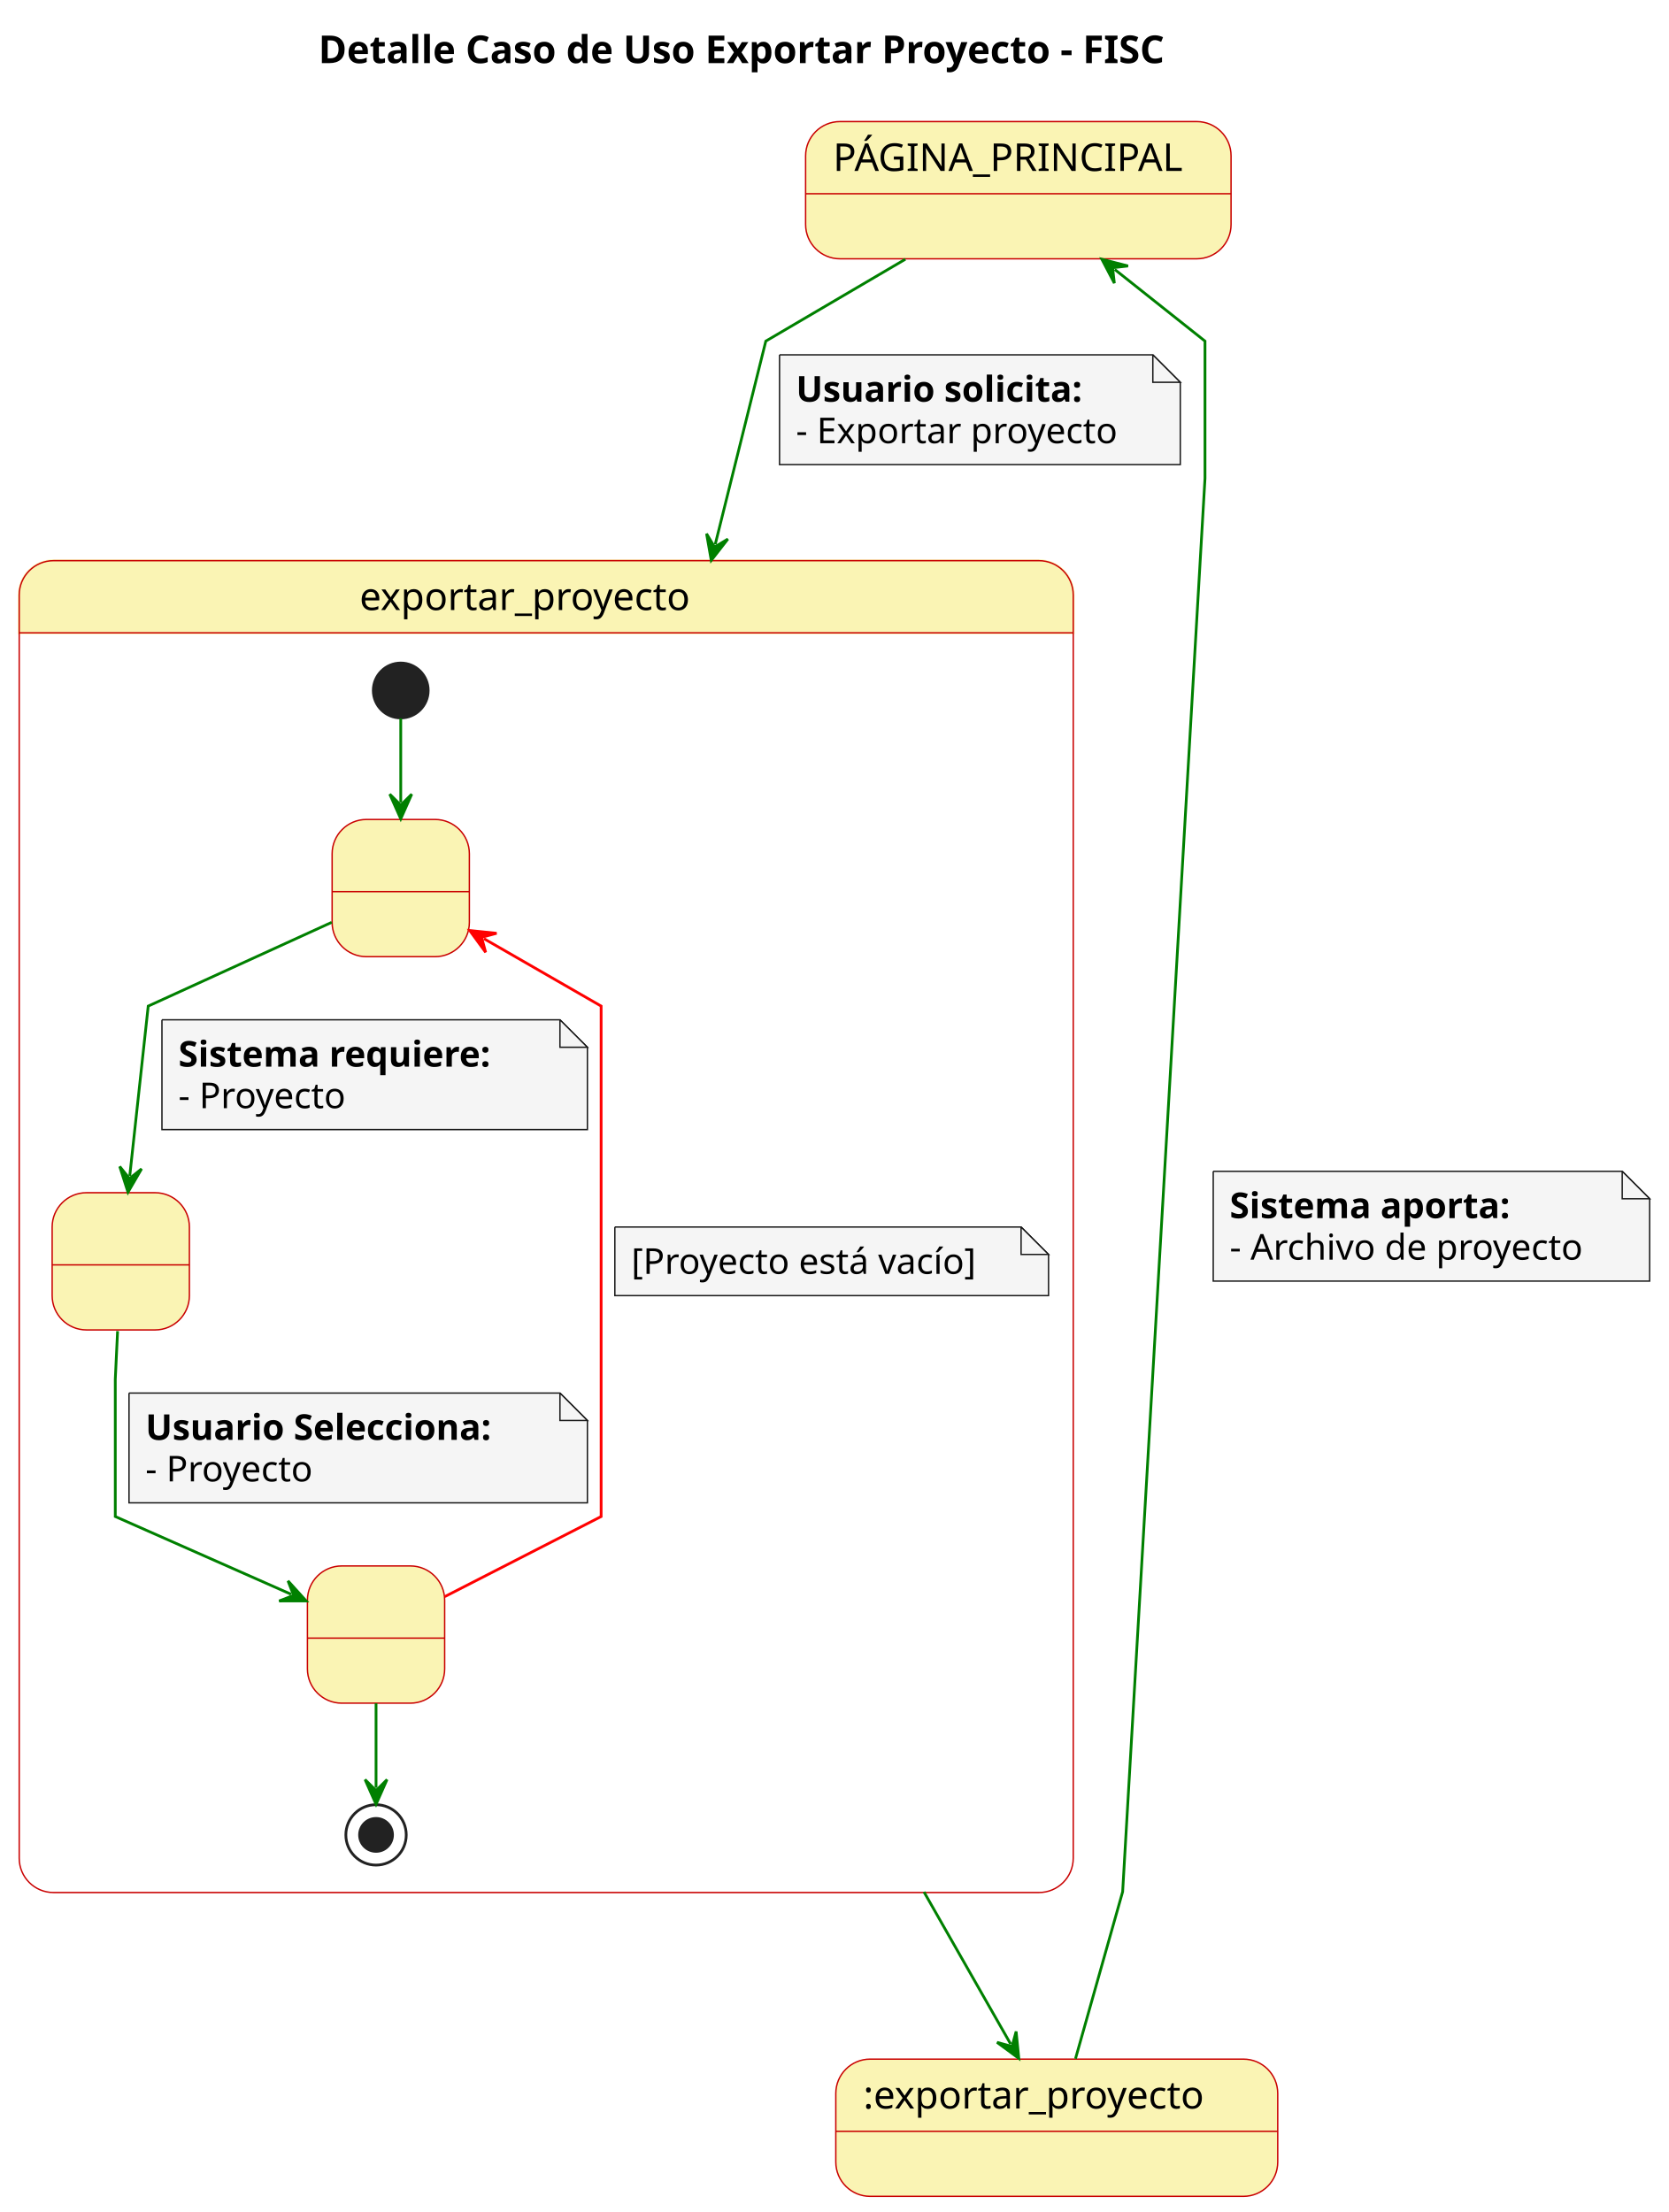
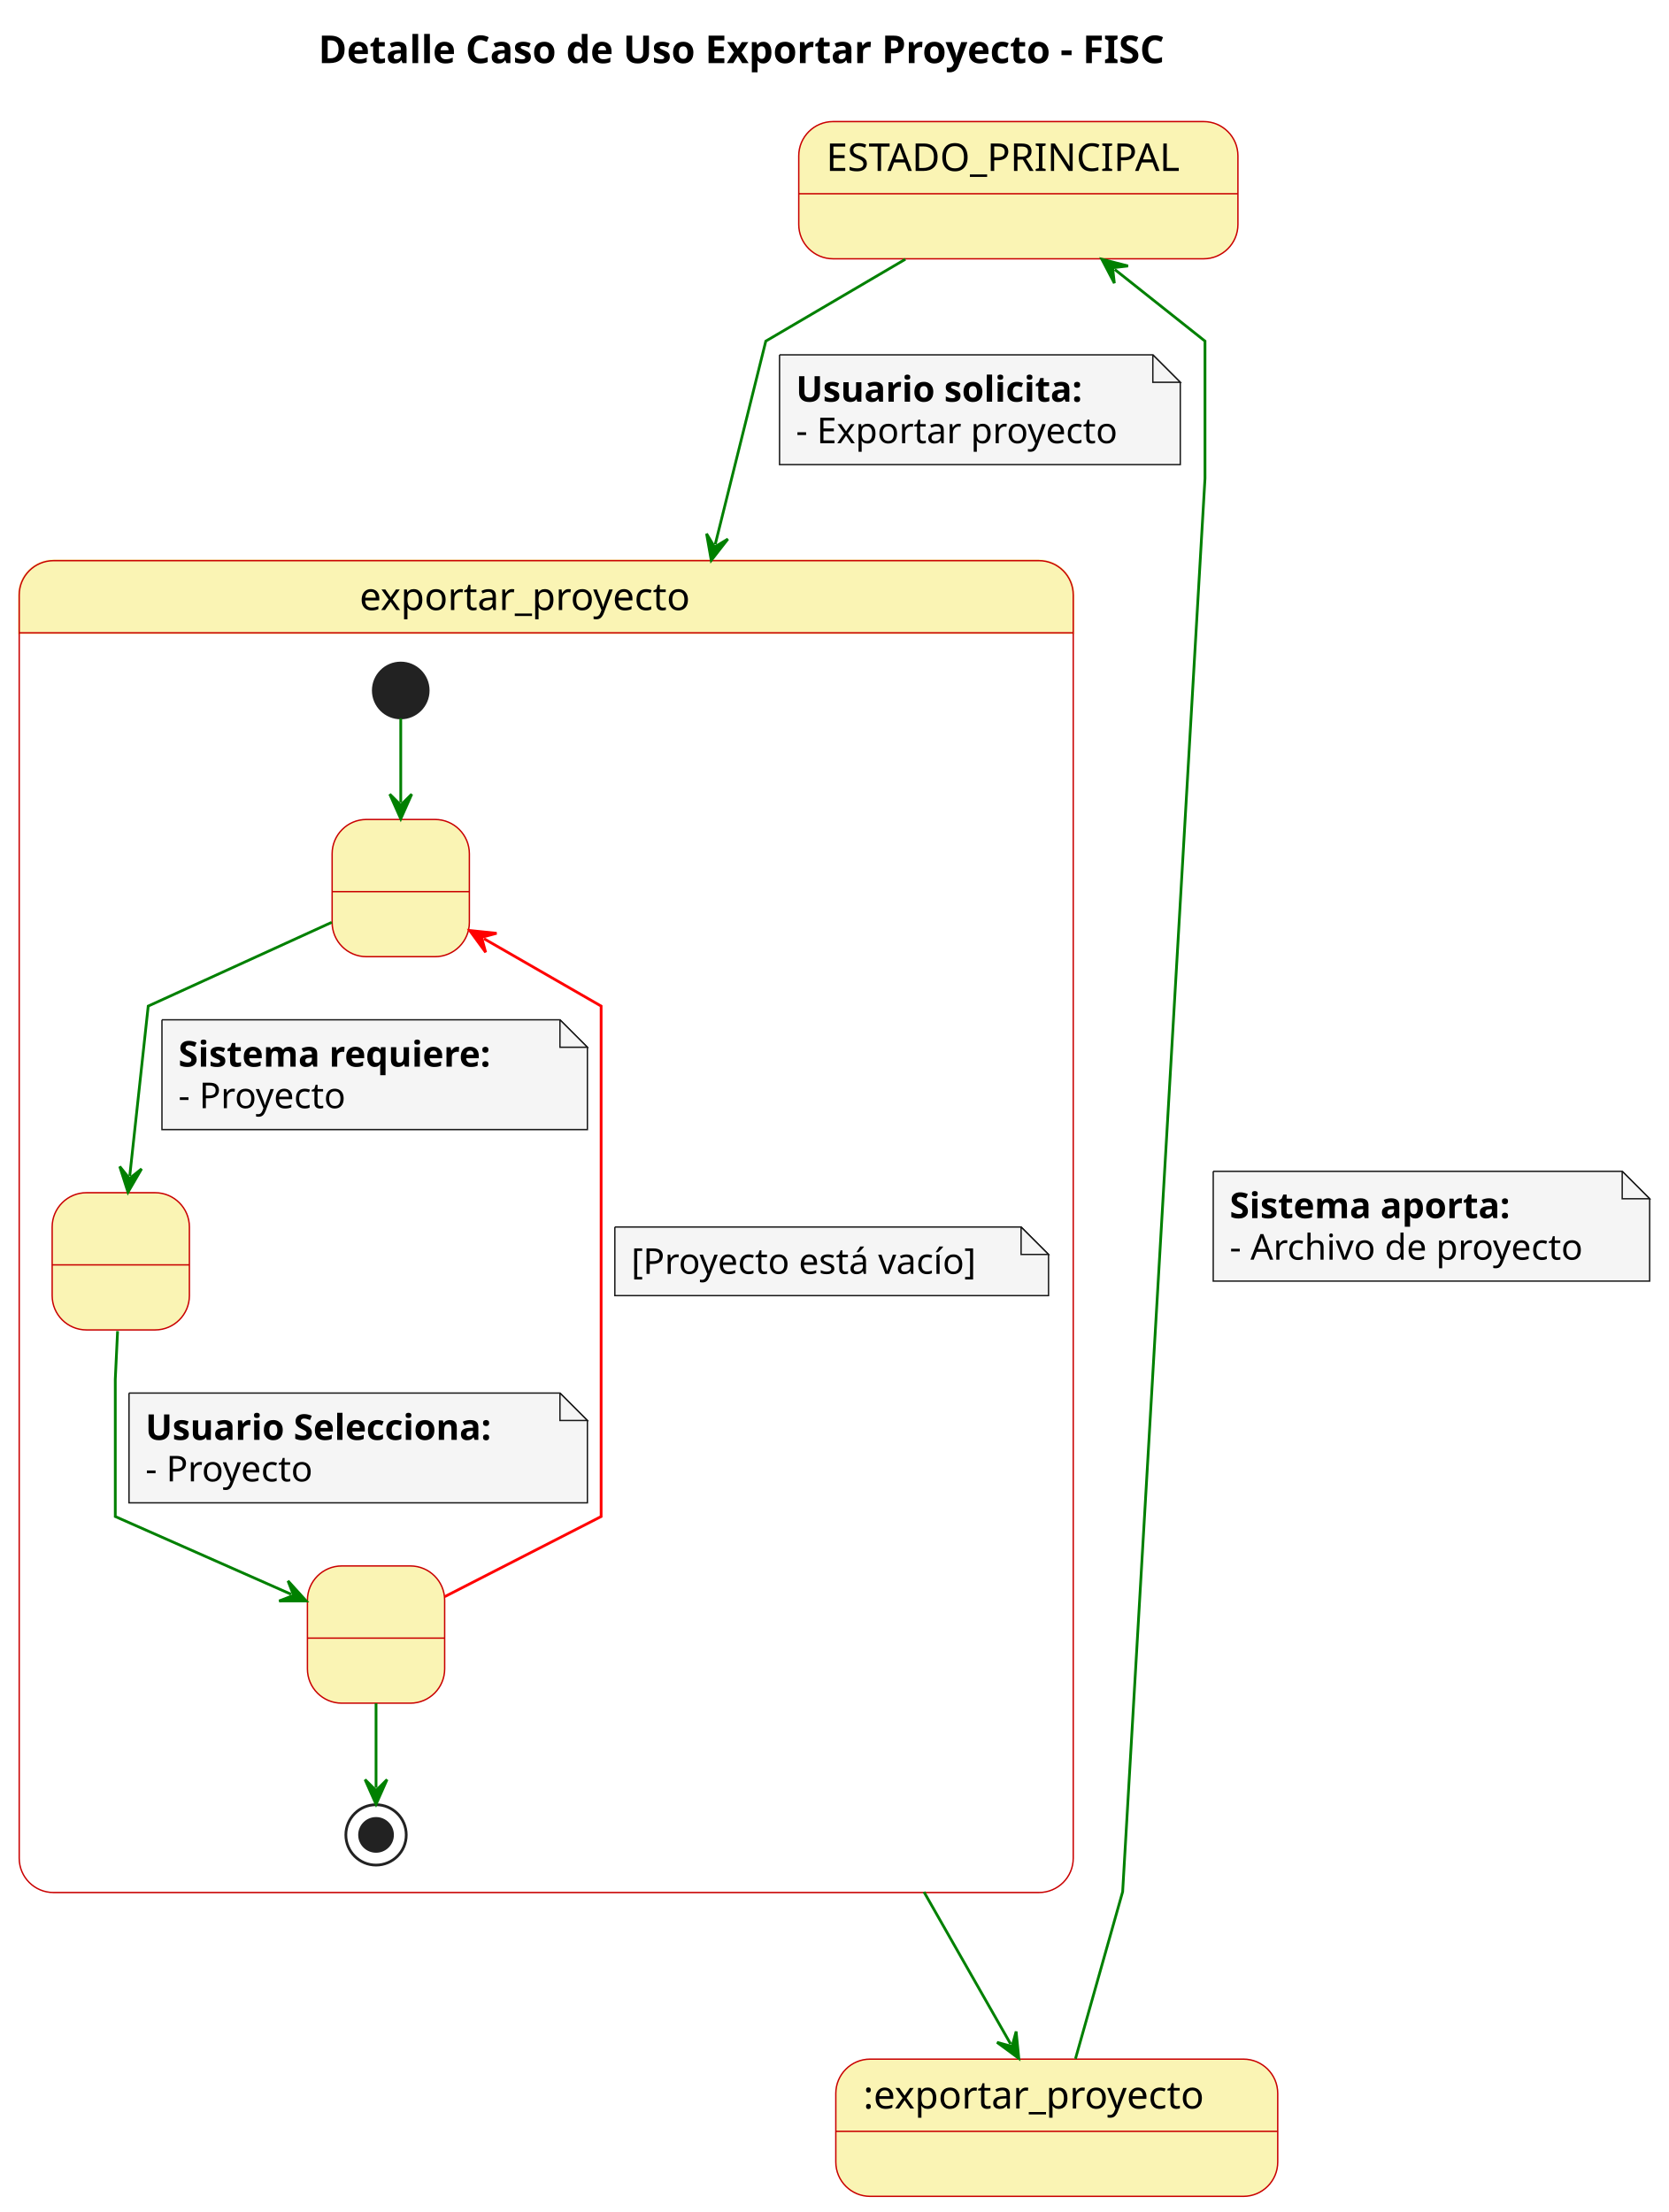
<svg xmlns="http://www.w3.org/2000/svg" contentStyleType="text/css" height="806px" preserveAspectRatio="none" style="width:608px;height:806px;background:#FFFFFF;" version="1.1" viewBox="0 0 608 806" width="608px" zoomAndPan="magnify">
  <defs />
  <g>
    <text fill="#000000" font-family="sans-serif" font-size="14" font-weight="bold" lengthAdjust="spacing" textLength="362" x="116" y="22.995">Detalle Caso de Uso Exportar Proyecto - FISC</text>
-     <g id="PÁGINA_PRINCIPAL">
-       <rect fill="#FAF4B4" height="50" rx="12.5" ry="12.5" style="stroke:#C90000;stroke-width:0.5;" width="155" x="293.5" y="44.297" />
-       <line style="stroke:#C90000;stroke-width:0.5;" x1="293.5" x2="448.5" y1="70.594" y2="70.594" />
-       <text fill="#000000" font-family="sans-serif" font-size="14" lengthAdjust="spacing" textLength="135" x="303.5" y="62.292">PÁGINA_PRINCIPAL</text>
+     <g id="ESTADO_PRINCIPAL">
+       <rect fill="#FAF4B4" height="50" rx="12.5" ry="12.5" style="stroke:#C90000;stroke-width:0.5;" width="160" x="291" y="44.297" />
+       <line style="stroke:#C90000;stroke-width:0.5;" x1="291" x2="451" y1="70.594" y2="70.594" />
+       <text fill="#000000" font-family="sans-serif" font-size="14" lengthAdjust="spacing" textLength="140" x="301" y="62.292">ESTADO_PRINCIPAL</text>
    </g>
    <path d="M19.5,204.297 L378.5,204.297 A12.5,12.5 0 0 1 391,216.797 L391,230.594 L7,230.594 L7,216.797 A12.5,12.5 0 0 1 19.5,204.297 " fill="#FAF4B4" style="stroke:#FAF4B4;stroke-width:1.0;" />
    <rect fill="none" height="485.297" rx="12.5" ry="12.5" style="stroke:#C90000;stroke-width:0.5;" width="384" x="7" y="204.297" />
    <line style="stroke:#C90000;stroke-width:0.5;" x1="7" x2="391" y1="230.594" y2="230.594" />
    <text fill="#000000" font-family="sans-serif" font-size="14" lengthAdjust="spacing" textLength="136" x="131" y="222.292">exportar_proyecto</text>
    <g id="exportar_proyecto.1">
      <rect fill="#FAF4B4" height="50" rx="12.5" ry="12.5" style="stroke:#C90000;stroke-width:0.5;" width="50" x="121" y="298.594" />
      <line style="stroke:#C90000;stroke-width:0.5;" x1="121" x2="171" y1="324.891" y2="324.891" />
      <text fill="#000000" font-family="sans-serif" font-size="14" lengthAdjust="spacing" textLength="4" x="144" y="316.589"> </text>
    </g>
    <g id="exportar_proyecto.2">
      <rect fill="#FAF4B4" height="50" rx="12.5" ry="12.5" style="stroke:#C90000;stroke-width:0.5;" width="50" x="19" y="434.594" />
      <line style="stroke:#C90000;stroke-width:0.5;" x1="19" x2="69" y1="460.891" y2="460.891" />
      <text fill="#000000" font-family="sans-serif" font-size="14" lengthAdjust="spacing" textLength="4" x="42" y="452.589"> </text>
    </g>
    <g id="exportar_proyecto.3">
      <rect fill="#FAF4B4" height="50" rx="12.5" ry="12.5" style="stroke:#C90000;stroke-width:0.5;" width="50" x="112" y="570.594" />
      <line style="stroke:#C90000;stroke-width:0.5;" x1="112" x2="162" y1="596.891" y2="596.891" />
      <text fill="#000000" font-family="sans-serif" font-size="14" lengthAdjust="spacing" textLength="4" x="135" y="588.589"> </text>
    </g>
    <ellipse cx="146" cy="251.594" fill="#222222" rx="10" ry="10" style="stroke:#222222;stroke-width:1.0;" />
    <ellipse cx="137" cy="668.594" fill="none" rx="11" ry="11" style="stroke:#222222;stroke-width:1.0;" />
    <ellipse cx="137" cy="668.594" fill="#222222" rx="6" ry="6" style="stroke:#222222;stroke-width:1.0;" />
    <g id="link_*start*exportar_proyecto_1">
      <path d="M146,261.745 C146,271.01 146,279.735 146,292.378 " fill="none" id="*start*exportar_proyecto-to-1" style="stroke:#008000;stroke-width:1.0;" />
      <polygon fill="#008000" points="146,298.378,150,289.378,146,293.378,142,289.378,146,298.378" style="stroke:#008000;stroke-width:1.0;" />
    </g>
    <g id="link_1_2">
      <path d="M120.861,336.071 C93.621,348.506 54,366.594 54,366.594 C54,366.594 50.239,401.199 47.276,428.457 " fill="none" id="1-to-2" style="stroke:#008000;stroke-width:1.0;" />
      <polygon fill="#008000" points="46.627,434.422,51.577,425.907,47.168,429.451,43.623,425.042,46.627,434.422" style="stroke:#008000;stroke-width:1.0;" />
      <path d="M59,371.594 L59,411.594 L214,411.594 L214,381.594 L204,371.594 L59,371.594 " fill="#F5F5F5" style="stroke:#181818;stroke-width:0.5;" />
      <path d="M204,371.594 L204,381.594 L214,381.594 L204,371.594 " fill="#F5F5F5" style="stroke:#181818;stroke-width:0.5;" />
      <text fill="#000000" font-family="sans-serif" font-size="13" font-weight="bold" lengthAdjust="spacing" textLength="134" x="65" y="388.661">Sistema requiere:</text>
      <text fill="#000000" font-family="sans-serif" font-size="13" lengthAdjust="spacing" textLength="66" x="65" y="403.793">- Proyecto</text>
    </g>
    <g id="link_2_3">
      <path d="M42.837,485.026 C42.397,494.265 42,502.594 42,502.594 C42,502.594 42,552.594 42,552.594 C42,552.594 77.914,568.472 106.054,580.913 " fill="none" id="2-to-3" style="stroke:#008000;stroke-width:1.0;" />
      <polygon fill="#008000" points="111.542,583.338,104.928,576.041,106.969,581.317,101.693,583.358,111.542,583.338" style="stroke:#008000;stroke-width:1.0;" />
      <path d="M47,507.594 L47,547.594 L214,547.594 L214,517.594 L204,507.594 L47,507.594 " fill="#F5F5F5" style="stroke:#181818;stroke-width:0.5;" />
      <path d="M204,507.594 L204,517.594 L214,517.594 L204,507.594 " fill="#F5F5F5" style="stroke:#181818;stroke-width:0.5;" />
      <text fill="#000000" font-family="sans-serif" font-size="13" font-weight="bold" lengthAdjust="spacing" textLength="146" x="53" y="524.661">Usuario Selecciona:</text>
      <text fill="#000000" font-family="sans-serif" font-size="13" lengthAdjust="spacing" textLength="66" x="53" y="539.793">- Proyecto</text>
    </g>
    <g id="link_3_1">
      <path d="M162.048,581.764 C186.163,569.413 219,552.594 219,552.594 C219,552.594 219,366.594 219,366.594 C219,366.594 197.44,354.189 176.323,342.04 " fill="none" id="3-to-1" style="stroke:#FF0000;stroke-width:1.0;" />
      <polygon fill="#FF0000" points="171.122,339.048,176.928,347.003,175.456,341.541,180.918,340.069,171.122,339.048" style="stroke:#FF0000;stroke-width:1.0;" />
      <path d="M224,447.094 L224,472.094 L382,472.094 L382,457.094 L372,447.094 L224,447.094 " fill="#F5F5F5" style="stroke:#181818;stroke-width:0.5;" />
      <path d="M372,447.094 L372,457.094 L382,457.094 L372,447.094 " fill="#F5F5F5" style="stroke:#181818;stroke-width:0.5;" />
      <text fill="#000000" font-family="sans-serif" font-size="13" lengthAdjust="spacing" textLength="137" x="230" y="464.161">[Proyecto está vacío]</text>
    </g>
    <g id="link_3_*end*exportar_proyecto">
      <path d="M137,620.631 C137,633.183 137,641.876 137,651.44 " fill="none" id="3-to-*end*exportar_proyecto" style="stroke:#008000;stroke-width:1.0;" />
      <polygon fill="#008000" points="137,657.44,141,648.44,137,652.44,133,648.44,137,657.44" style="stroke:#008000;stroke-width:1.0;" />
    </g>
    <g id=":exportar_proyecto">
      <rect fill="#FAF4B4" height="50" rx="12.5" ry="12.5" style="stroke:#C90000;stroke-width:0.5;" width="161" x="304.5" y="750.297" />
      <line style="stroke:#C90000;stroke-width:0.5;" x1="304.5" x2="465.5" y1="776.594" y2="776.594" />
      <text fill="#000000" font-family="sans-serif" font-size="14" lengthAdjust="spacing" textLength="141" x="314.5" y="768.292">:exportar_proyecto</text>
    </g>
-     <g id="link_PÁGINA_PRINCIPAL_exportar_proyecto">
-       <path d="M329.844,94.454 C305.348,108.832 279,124.297 279,124.297 C279,124.297 271.989,152.473 260.571,198.359 " fill="none" id="PÁGINA_PRINCIPAL-to-exportar_proyecto" style="stroke:#008000;stroke-width:1.0;" />
+     <g id="link_ESTADO_PRINCIPAL_exportar_proyecto">
+       <path d="M329.844,94.454 C305.348,108.832 279,124.297 279,124.297 C279,124.297 271.989,152.473 260.571,198.359 " fill="none" id="ESTADO_PRINCIPAL-to-exportar_proyecto" style="stroke:#008000;stroke-width:1.0;" />
      <polygon fill="#008000" points="259.122,204.182,265.177,196.414,260.329,199.33,257.414,194.482,259.122,204.182" style="stroke:#008000;stroke-width:1.0;" />
      <path d="M284,129.297 L284,169.297 L430,169.297 L430,139.297 L420,129.297 L284,129.297 " fill="#F5F5F5" style="stroke:#181818;stroke-width:0.5;" />
      <path d="M420,129.297 L420,139.297 L430,139.297 L420,129.297 " fill="#F5F5F5" style="stroke:#181818;stroke-width:0.5;" />
      <text fill="#000000" font-family="sans-serif" font-size="13" font-weight="bold" lengthAdjust="spacing" textLength="122" x="290" y="146.364">Usuario solicita:</text>
      <text fill="#000000" font-family="sans-serif" font-size="13" lengthAdjust="spacing" textLength="125" x="290" y="161.497">- Exportar proyecto</text>
    </g>
    <g id="link_exportar_proyecto_:exportar_proyecto">
      <path d="M336.616,689.365 C350.434,713.621 359.56,729.641 368.202,744.81 " fill="none" id="exportar_proyecto-to-:exportar_proyecto" style="stroke:#008000;stroke-width:1.0;" />
      <polygon fill="#008000" points="371.172,750.023,370.192,740.223,368.697,745.679,363.241,744.183,371.172,750.023" style="stroke:#008000;stroke-width:1.0;" />
    </g>
-     <g id="link_:exportar_proyecto_PÁGINA_PRINCIPAL">
-       <path d="M391.813,750.167 C398.909,725.037 409,689.297 409,689.297 C409,689.297 439,174.297 439,174.297 C439,174.297 439,124.297 439,124.297 C439,124.297 424.224,112.563 406.119,98.185 " fill="none" id=":exportar_proyecto-to-PÁGINA_PRINCIPAL" style="stroke:#008000;stroke-width:1.0;" />
+     <g id="link_:exportar_proyecto_ESTADO_PRINCIPAL">
+       <path d="M391.813,750.167 C398.909,725.037 409,689.297 409,689.297 C409,689.297 439,174.297 439,174.297 C439,174.297 439,124.297 439,124.297 C439,124.297 424.224,112.563 406.119,98.185 " fill="none" id=":exportar_proyecto-to-ESTADO_PRINCIPAL" style="stroke:#008000;stroke-width:1.0;" />
      <polygon fill="#008000" points="401.42,94.454,405.98,103.183,405.336,97.563,410.955,96.918,401.42,94.454" style="stroke:#008000;stroke-width:1.0;" />
      <path d="M442,426.797 L442,466.797 L601,466.797 L601,436.797 L591,426.797 L442,426.797 " fill="#F5F5F5" style="stroke:#181818;stroke-width:0.5;" />
      <path d="M591,426.797 L591,436.797 L601,436.797 L591,426.797 " fill="#F5F5F5" style="stroke:#181818;stroke-width:0.5;" />
      <text fill="#000000" font-family="sans-serif" font-size="13" font-weight="bold" lengthAdjust="spacing" textLength="123" x="448" y="443.864">Sistema aporta:</text>
      <text fill="#000000" font-family="sans-serif" font-size="13" lengthAdjust="spacing" textLength="138" x="448" y="458.997">- Archivo de proyecto</text>
    </g>
  </g>
</svg>
